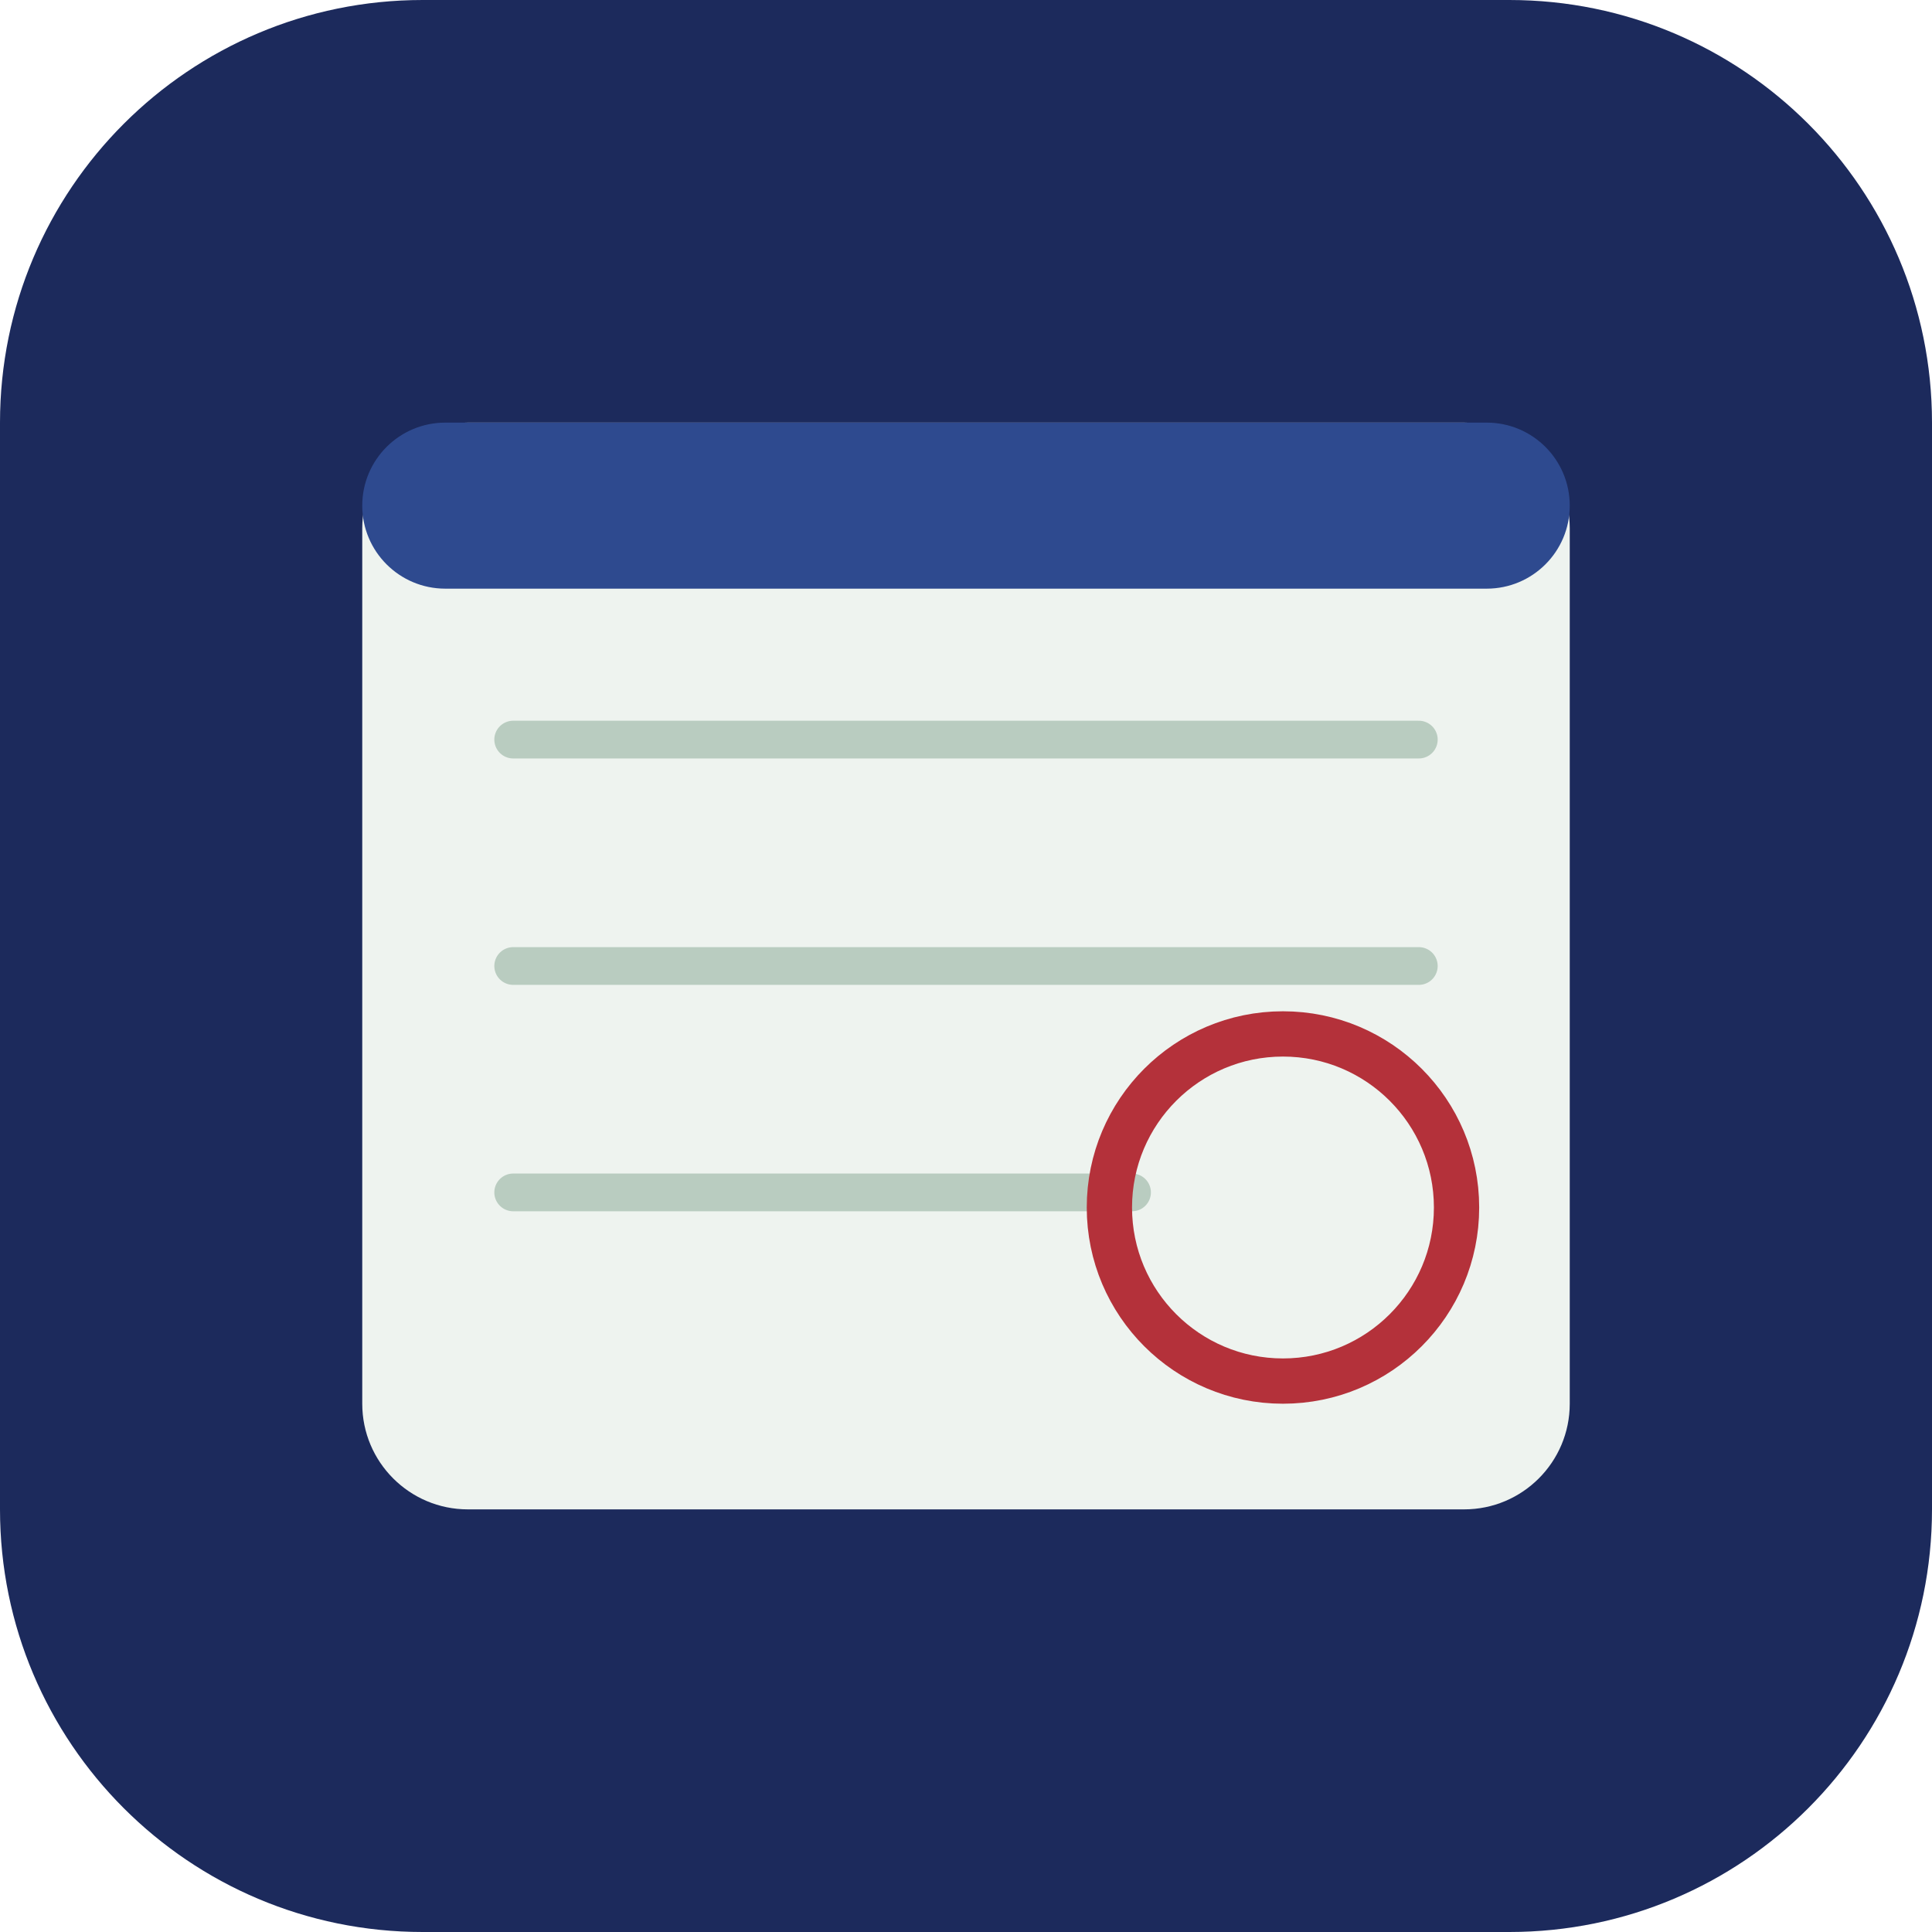
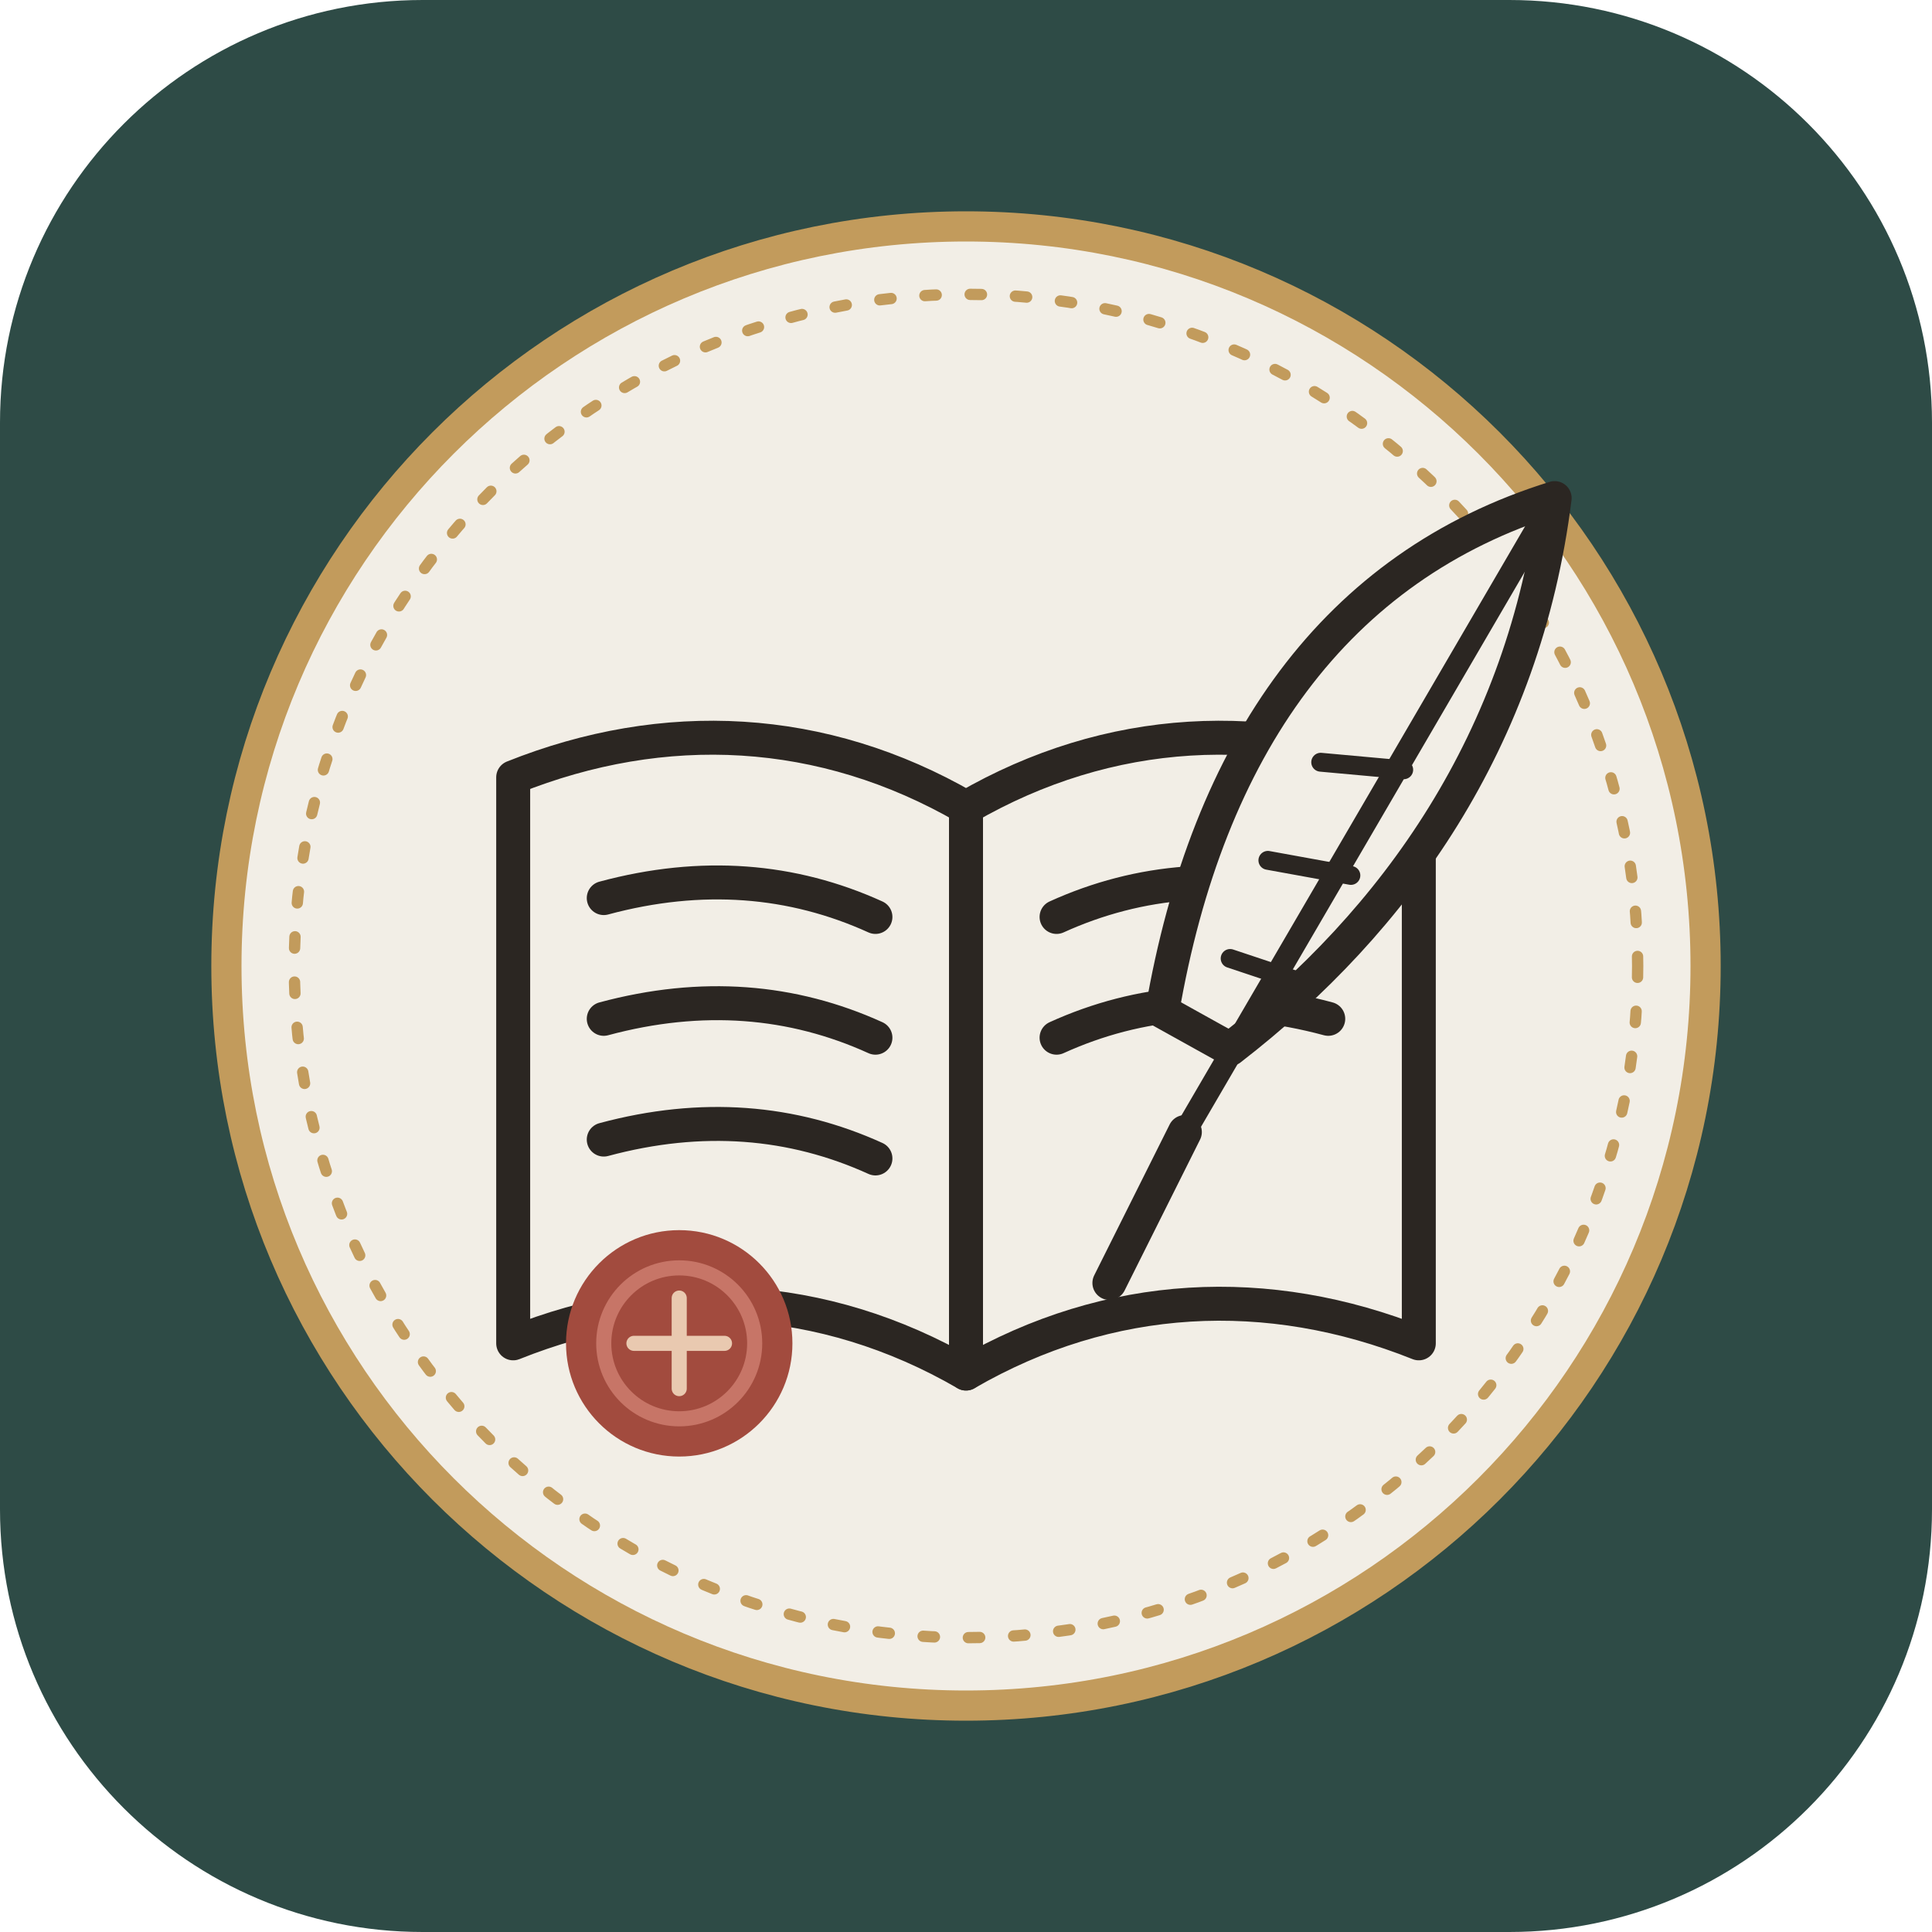
<svg xmlns="http://www.w3.org/2000/svg" viewBox="0 0 512 512">
-   <rect width="512" height="512" rx="112" fill="#1C2A5C" />
-   <rect x="96" y="112" width="320" height="288" rx="28" fill="#EEF3EF" />
-   <g stroke="#B9CCC0" stroke-width="10" stroke-linecap="round">
-     <line x1="136" y1="196" x2="376" y2="196" />
-     <line x1="136" y1="256" x2="376" y2="256" />
-     <line x1="136" y1="316" x2="300" y2="316" />
+   <rect width="512" height="512" rx="112" fill="#2e4b46" />
+   <circle cx="256" cy="256" r="196" fill="#f2eee6" />
+   <circle cx="256" cy="256" r="196" fill="none" stroke="#c29b5c" stroke-width="8" />
+   <circle cx="256" cy="256" r="178" fill="none" stroke="#c29b5c" stroke-width="3" stroke-dasharray="3 9" stroke-linecap="round" />
+   <g fill="none" stroke="#2b2622" stroke-width="9" stroke-linecap="round" stroke-linejoin="round">
+     <path d="M136 206c40-16 82-14 120 8v150c-38-22-80-24-120-8z" />
+     <path d="M376 206c-40-16-82-14-120 8v150c38-22 80-24 120-8z" />
+     <path d="M160 238c26-7 50-5 72 5M160 270c26-7 50-5 72 5M160 302c26-7 50-5 72 5" />
+     <path d="M280 243c22-10 46-12 72-5M280 275c22-10 46-12 72-5" />
  </g>
-   <circle cx="340" cy="320" r="46" fill="none" stroke="#B4313A" stroke-width="12" />
-   <rect x="96" y="112" width="320" height="44" rx="22" fill="#2E4A8F" />
+   <g stroke="#2b2622" stroke-width="9" stroke-linecap="round" stroke-linejoin="round">
+     <path d="M412 132c-58 18-92 66-104 136l18 10c44-34 78-82 86-146z" fill="#f2eee6" />
+     <path d="M412 132 314 300" fill="none" stroke-width="6" />
+     <path d="M314 300 294 340" fill="none" />
+     <path d="M336 228l22 4M350 202l22 2M326 254l18 6" fill="none" stroke-width="5" />
+   </g>
+   <circle cx="180" cy="356" r="30" fill="#a24b3e" />
+   <circle cx="180" cy="356" r="20" fill="none" stroke="#c77567" stroke-width="4" />
+   <path d="M180 344v24M168 356h24" stroke="#e9c9b0" stroke-width="4" stroke-linecap="round" />
</svg>
